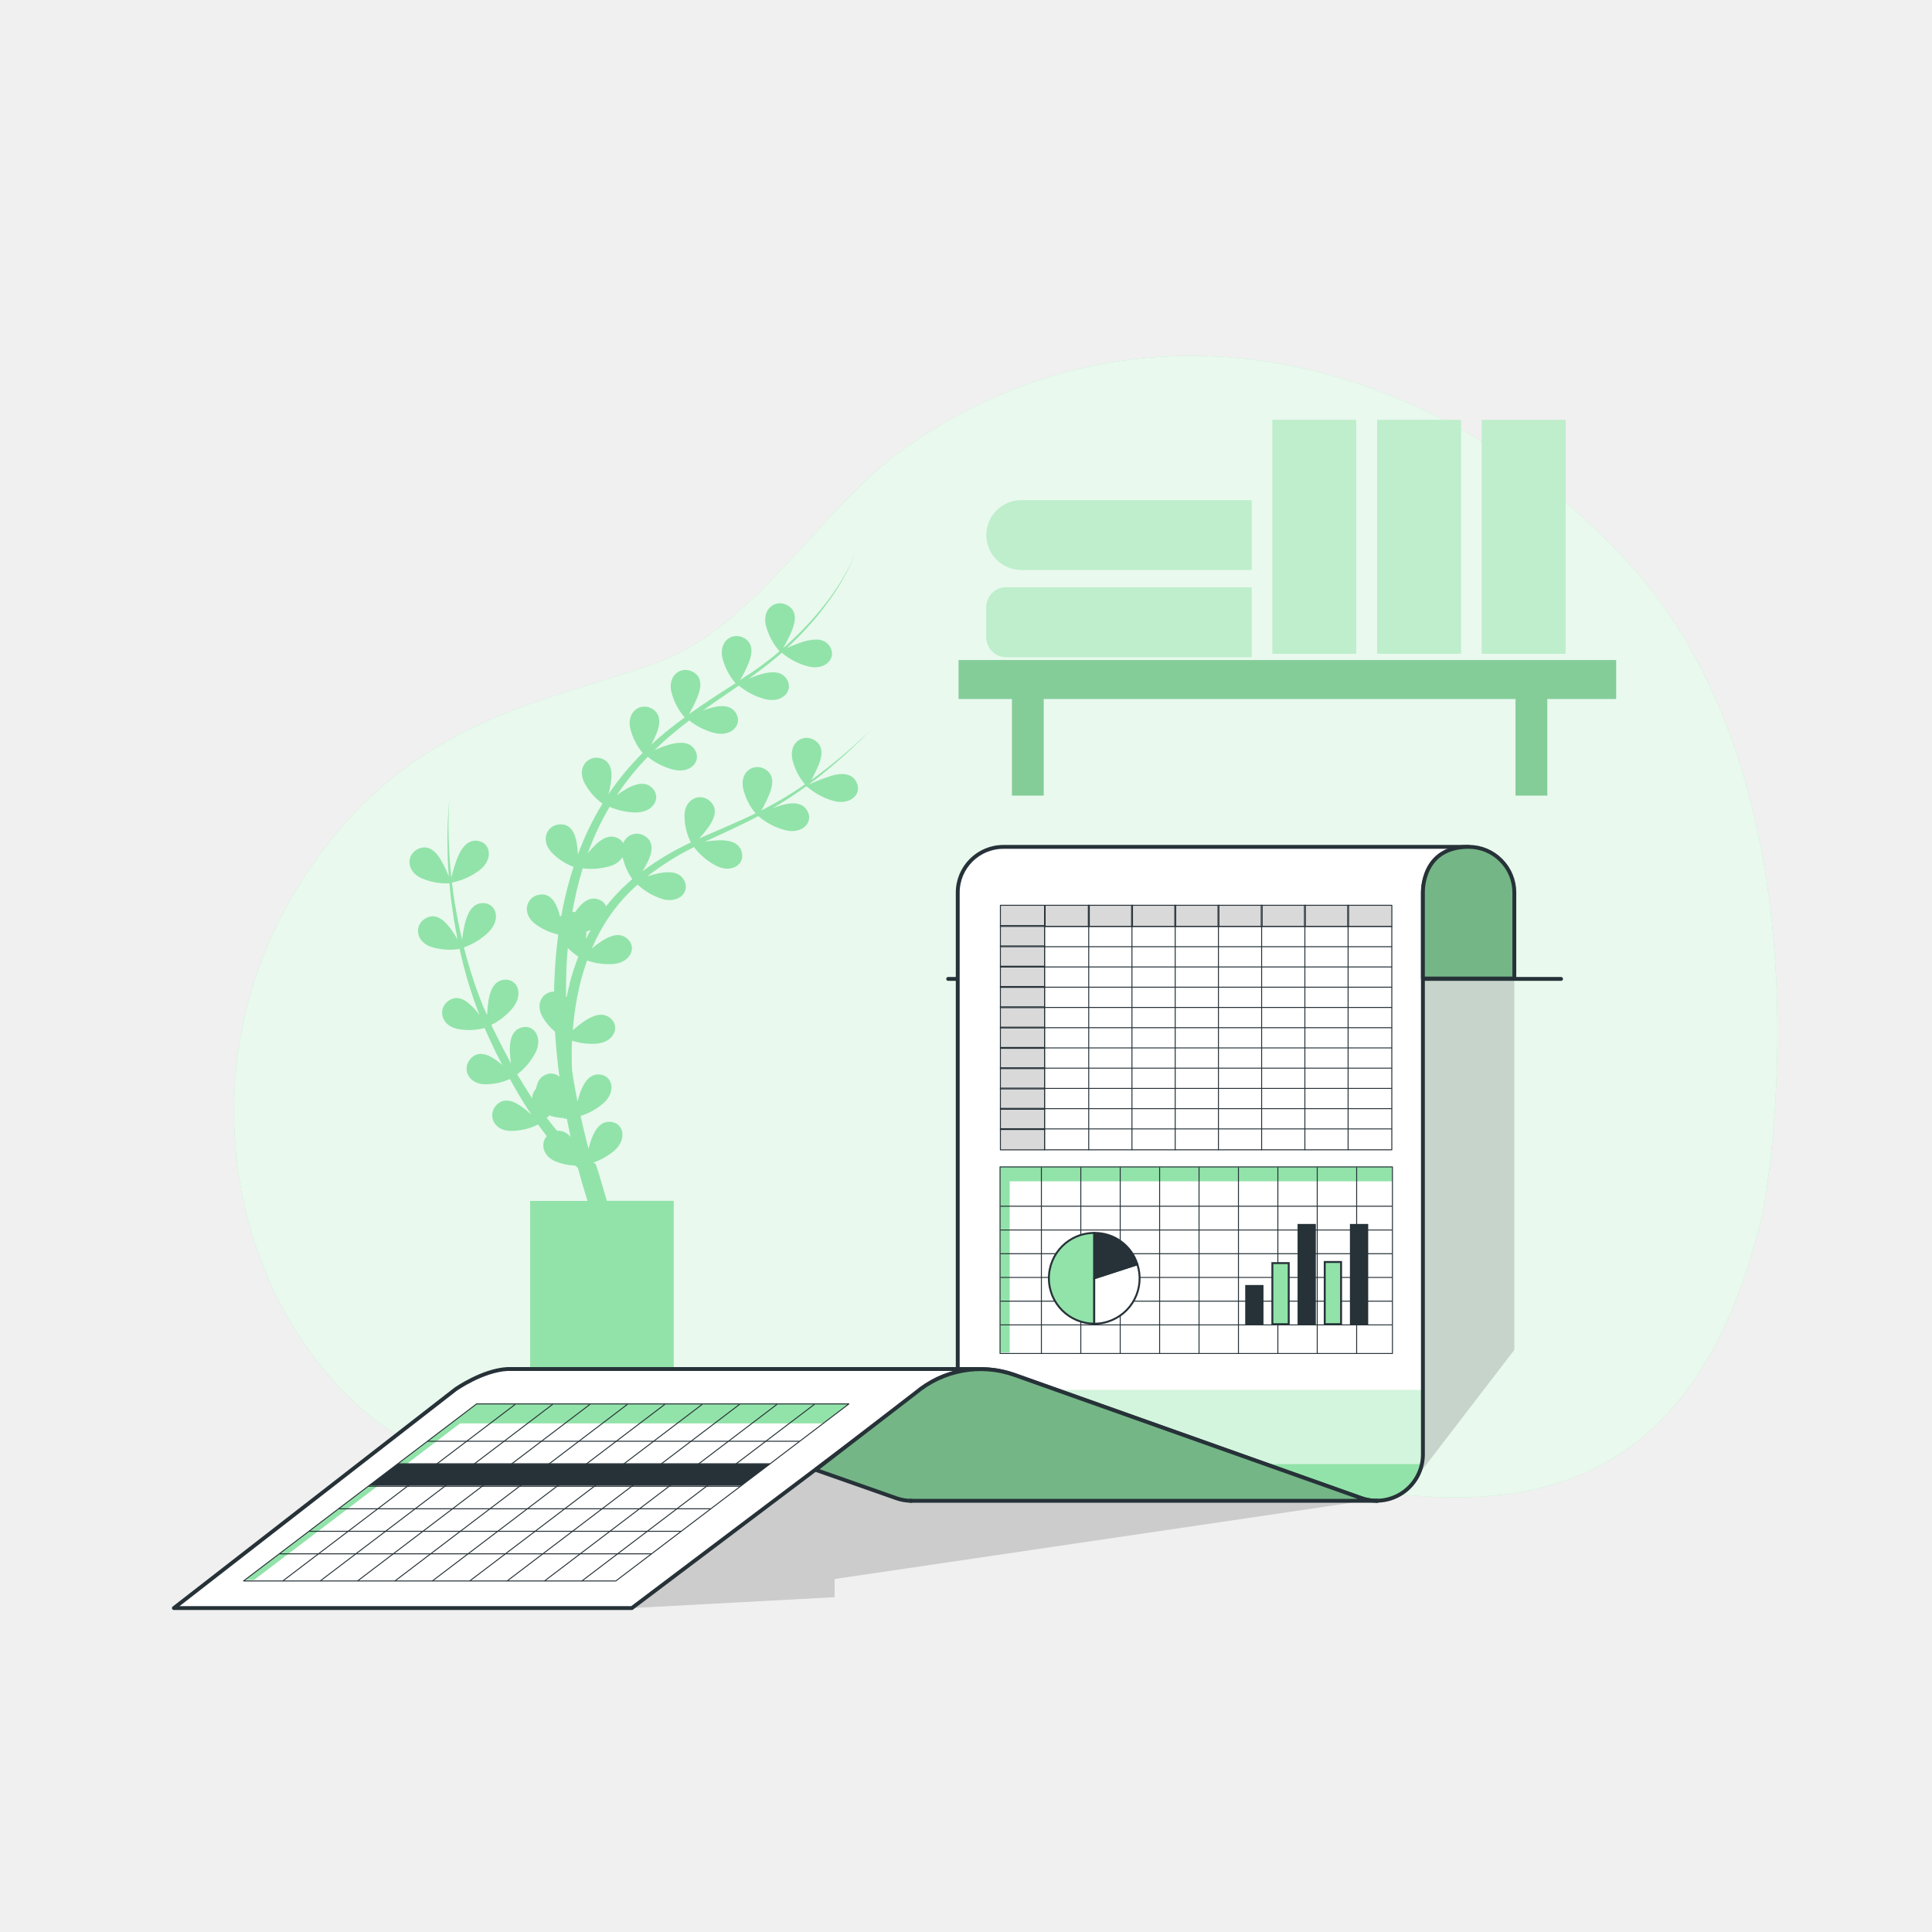
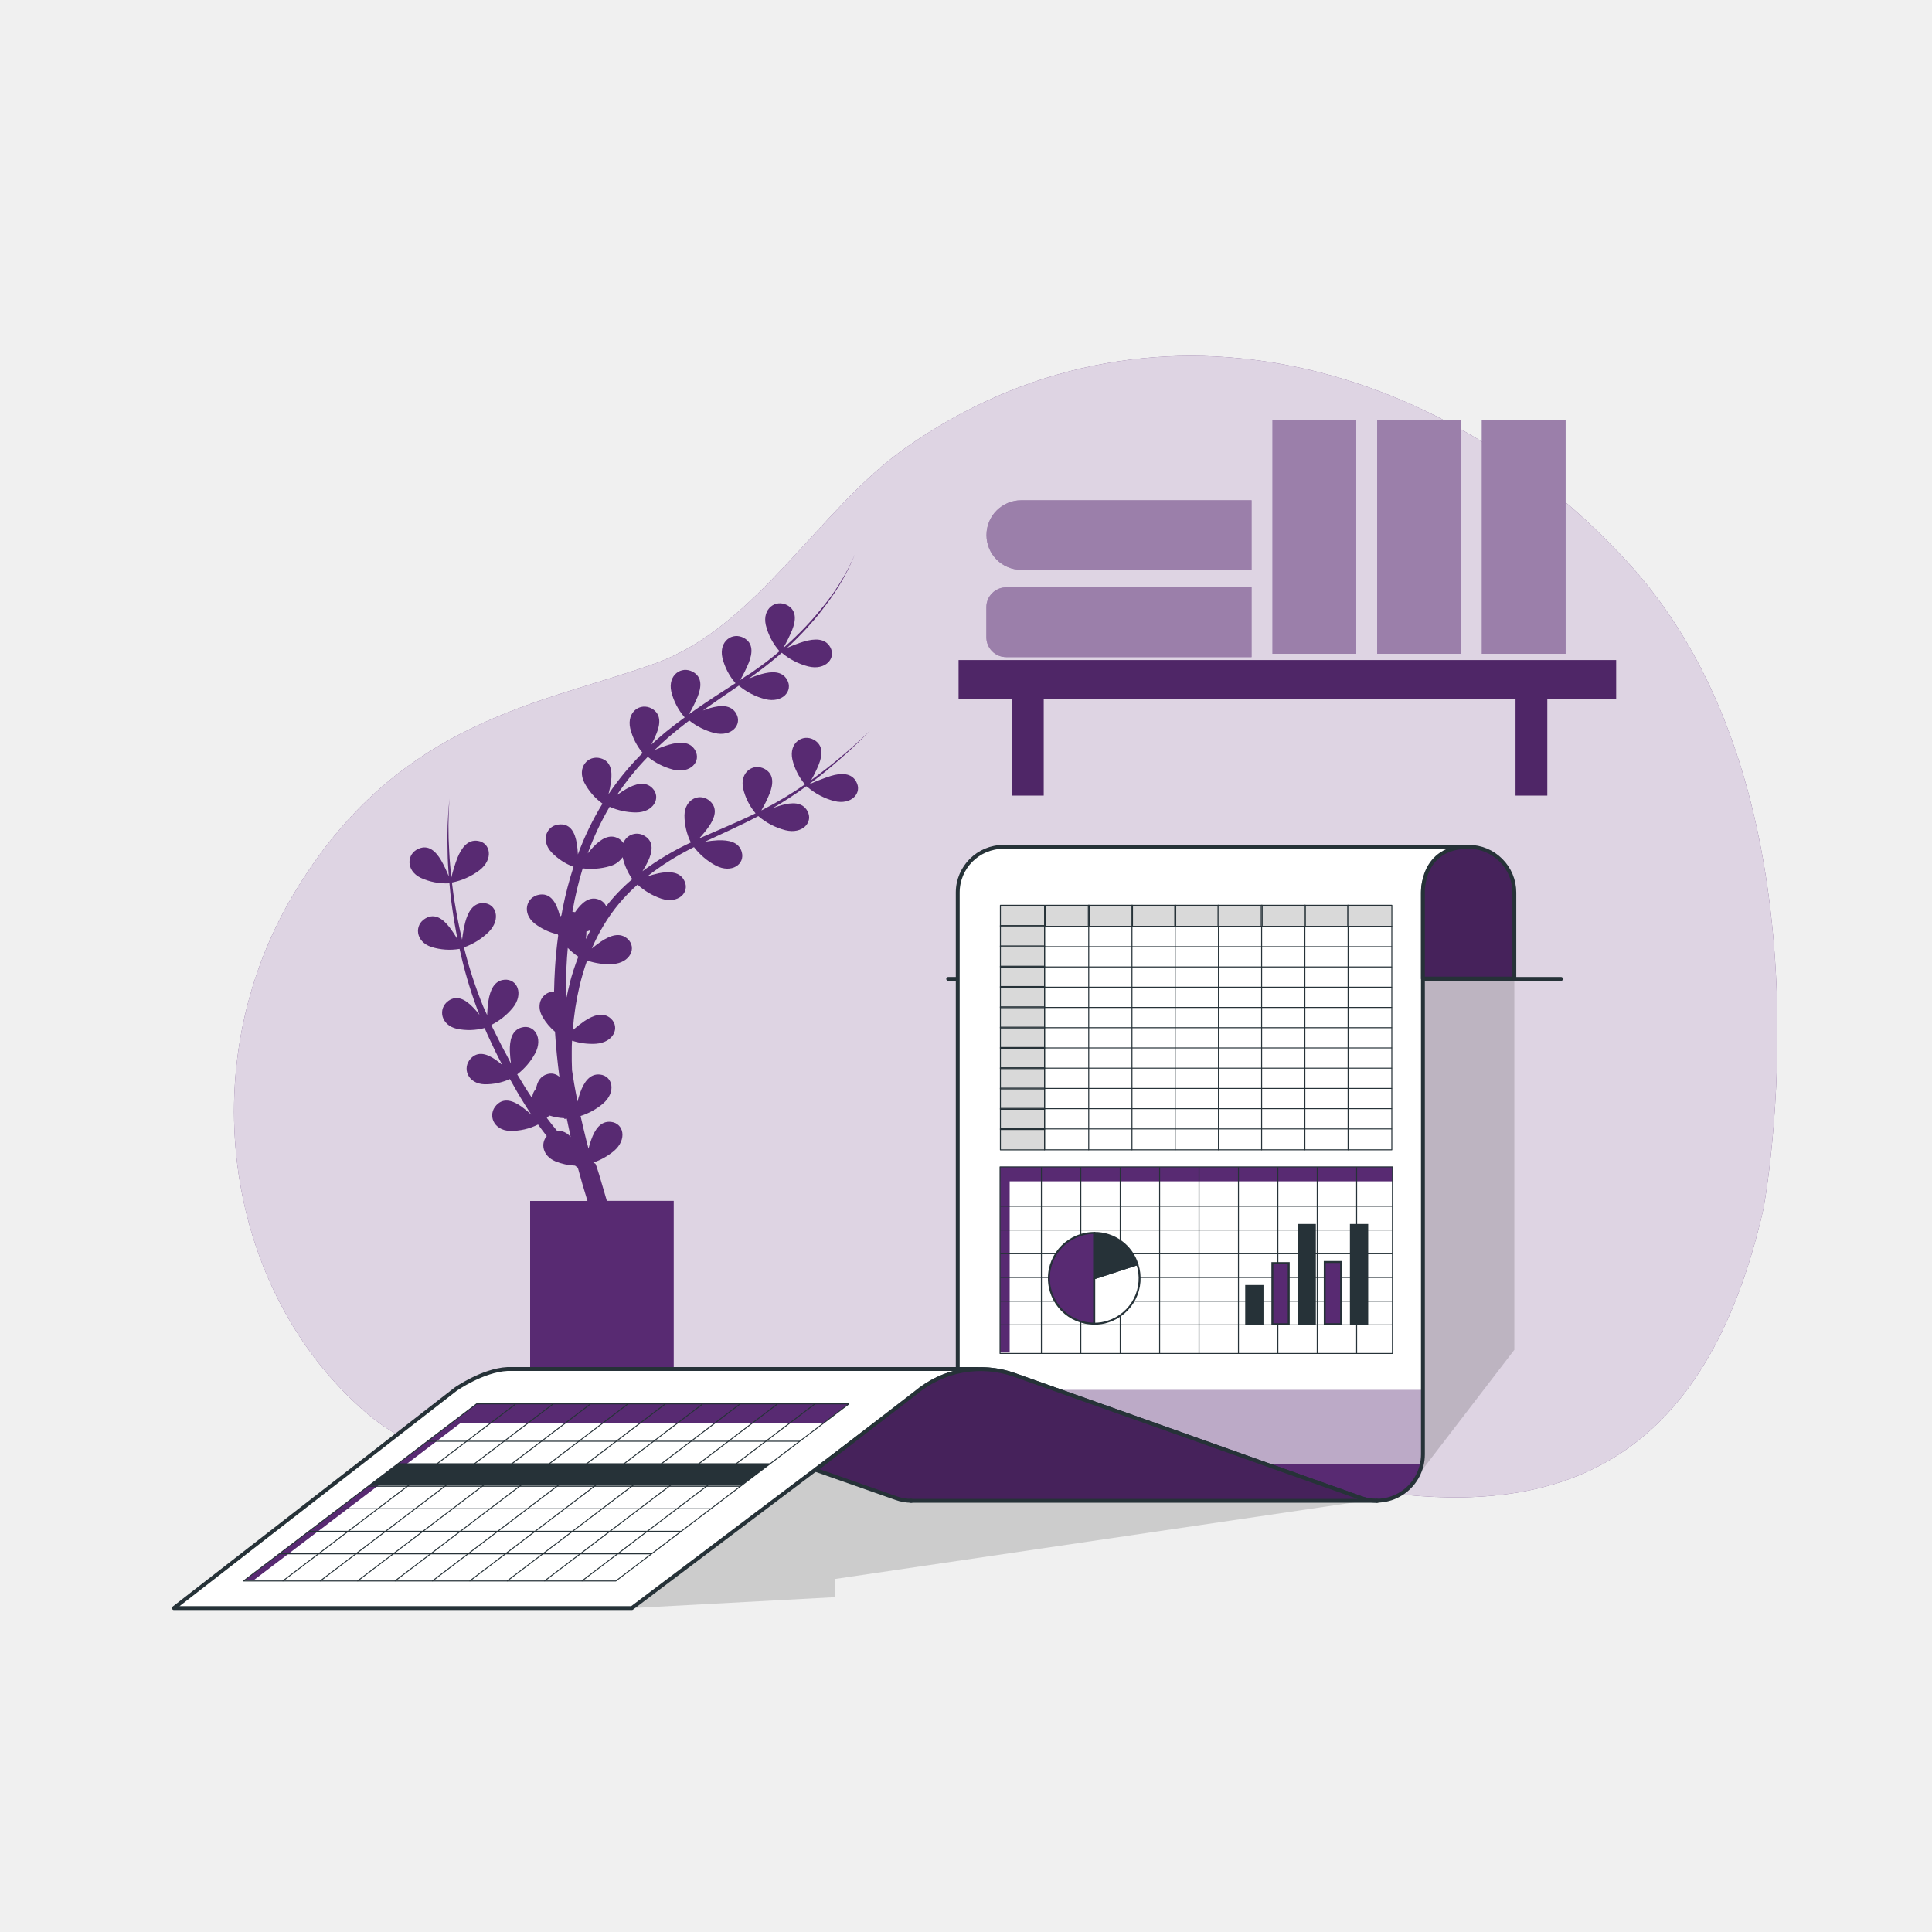
<svg xmlns="http://www.w3.org/2000/svg" viewBox="0 0 500 500">
  <defs>
    <clipPath id="freepik--clip-path--inject-4">
      <path d="M380.08,219.16A11.82,11.82,0,0,0,368.25,231V376.41a12,12,0,0,1-16,11.29l-89.73-31.87a26,26,0,0,0-14.66-.82V231a11.83,11.83,0,0,1,11.83-11.83Z" style="fill:#fff;stroke:#263238;stroke-linecap:round;stroke-linejoin:round" />
    </clipPath>
    <clipPath id="freepik--clip-path-2--inject-4">
      <path d="M356.27,388.41H235.87a11.92,11.92,0,0,1-4-.71l-20.79-7.31,25.85-19.9a26.17,26.17,0,0,1,25.6-4.66l89.73,31.87A11.94,11.94,0,0,0,356.27,388.41Z" style="fill:#fff;stroke:#263238;stroke-linecap:round;stroke-linejoin:round" />
    </clipPath>
    <clipPath id="freepik--clip-path-3--inject-4">
      <path d="M388.44,222.63a11.74,11.74,0,0,0-8.36-3.47c-12.32,0-11.83,11.83-11.83,11.83v22.26h23.66V231A11.76,11.76,0,0,0,388.44,222.63Z" style="fill:#fff;stroke:#263238;stroke-linecap:round;stroke-linejoin:round" />
    </clipPath>
  </defs>
  <g id="freepik--background-simple--inject-4">
-     <path d="M456.39,312.8S476.52,206.35,421.69,146c-48.4-53.31-125-74-187.48-30C212,131.7,195.75,162.2,169.75,171.62,140.6,182.19,103.13,186,76.06,231.26S58.71,334.69,94.8,365.65s99.25.75,156.16-1.51S426.55,444.16,456.39,312.8Z" style="fill:#92E3A9" />
+     <path d="M456.39,312.8S476.52,206.35,421.69,146c-48.4-53.31-125-74-187.48-30C212,131.7,195.75,162.2,169.75,171.62,140.6,182.19,103.13,186,76.06,231.26S58.71,334.69,94.8,365.65s99.25.75,156.16-1.51S426.55,444.16,456.39,312.8Z" style="fill:#582A72" />
    <path d="M456.39,312.8S476.52,206.35,421.69,146c-48.4-53.31-125-74-187.48-30C212,131.7,195.75,162.2,169.75,171.62,140.6,182.19,103.13,186,76.06,231.26S58.71,334.69,94.8,365.65s99.25.75,156.16-1.51S426.55,444.16,456.39,312.8Z" style="fill:#fff;opacity:0.8" />
  </g>
  <g id="freepik--Shelving--inject-4">
-     <path d="M260.4,152h63.5a0,0,0,0,1,0,0v18.06a0,0,0,0,1,0,0H260.4a5.13,5.13,0,0,1-5.13-5.13v-7.81A5.13,5.13,0,0,1,260.4,152Z" style="fill:#92E3A9" />
-     <path d="M323.9,129.47H264.3a9,9,0,0,0-9,9h0a9,9,0,0,0,9,9h59.6Z" style="fill:#92E3A9" />
-     <rect x="329.32" y="108.7" width="21.67" height="60.5" style="fill:#92E3A9" />
-     <rect x="356.41" y="108.7" width="21.67" height="60.5" style="fill:#92E3A9" />
-     <rect x="383.5" y="108.7" width="21.67" height="60.5" style="fill:#92E3A9" />
+     <path d="M260.4,152h63.5a0,0,0,0,1,0,0v18.06a0,0,0,0,1,0,0H260.4a5.13,5.13,0,0,1-5.13-5.13v-7.81A5.13,5.13,0,0,1,260.4,152Z" style="fill:#582A72" />
+     <path d="M323.9,129.47H264.3a9,9,0,0,0-9,9h0a9,9,0,0,0,9,9h59.6Z" style="fill:#582A72" />
+     <rect x="329.32" y="108.7" width="21.67" height="60.5" style="fill:#582A72" />
+     <rect x="356.41" y="108.7" width="21.67" height="60.5" style="fill:#582A72" />
+     <rect x="383.5" y="108.7" width="21.67" height="60.5" style="fill:#582A72" />
    <path d="M260.4,152h63.5a0,0,0,0,1,0,0v18.06a0,0,0,0,1,0,0H260.4a5.13,5.13,0,0,1-5.13-5.13v-7.81A5.13,5.13,0,0,1,260.4,152Z" style="fill:#fff;opacity:0.4" />
    <path d="M323.9,129.47H264.3a9,9,0,0,0-9,9h0a9,9,0,0,0,9,9h59.6Z" style="fill:#fff;opacity:0.4" />
    <rect x="329.32" y="108.7" width="21.67" height="60.5" style="fill:#fff;opacity:0.4" />
    <rect x="356.41" y="108.7" width="21.67" height="60.5" style="fill:#fff;opacity:0.4" />
    <rect x="383.5" y="108.7" width="21.67" height="60.5" style="fill:#fff;opacity:0.4" />
-     <polygon points="418.26 170.82 248.08 170.82 248.08 180.9 261.89 180.9 261.89 205.9 270.11 205.9 270.11 180.9 392.22 180.9 392.22 205.9 400.44 205.9 400.44 180.9 418.26 180.9 418.26 170.82" style="fill:#92E3A9" />
+     <polygon points="418.26 170.82 248.08 170.82 248.08 180.9 261.89 180.9 261.89 205.9 270.11 205.9 270.11 180.9 392.22 180.9 392.22 205.9 400.44 205.9 400.44 180.9 418.26 180.9 418.26 170.82" style="fill:#582A72" />
    <polygon points="418.26 170.82 248.08 170.82 248.08 180.9 261.89 180.9 261.89 205.9 270.11 205.9 270.11 180.9 392.22 180.9 392.22 205.9 400.44 205.9 400.44 180.9 418.26 180.9 418.26 170.82" style="opacity:0.1" />
  </g>
  <g id="freepik--Plant--inject-4">
-     <path d="M215,200.82a54.13,54.13,0,0,0-5.69,2.21c1-.75,2-1.51,3-2.3a143.59,143.59,0,0,0,12.87-11.65,138.79,138.79,0,0,1-15.24,12.8,33.82,33.82,0,0,0,1.95-4c1-2.52,1.19-5-1.22-6.41-3-1.66-6.55.83-5.6,5.1a15.52,15.52,0,0,0,3.26,6.43,96.69,96.69,0,0,1-10.93,6.56l-.36.18a35.14,35.14,0,0,0,2.11-4.3c1-2.52,1.2-5.05-1.21-6.41-3-1.67-6.56.82-5.6,5.1a15.5,15.5,0,0,0,3.2,6.36c-4.55,2.24-9.25,4.14-13.93,6.21l-.68.31a30.74,30.74,0,0,0,2.54-3.12c1.52-2.23,2.34-4.64.31-6.52-2.49-2.31-6.57-.72-6.64,3.66a15.8,15.8,0,0,0,1.65,7,71,71,0,0,0-12.4,7.36l-.12.09a23.77,23.77,0,0,0,1.43-2.57c1.15-2.44,1.57-5-.73-6.48a3.76,3.76,0,0,0-5.66,1.75,3.35,3.35,0,0,0-1.21-1.15c-2.32-1.34-4.6.11-6.55,2.16-.51.53-1,1.1-1.45,1.68a71.78,71.78,0,0,1,5.67-12.07,17.11,17.11,0,0,0,6.81,1.46c4.62,0,6.57-3.85,4.3-6.24-1.84-1.94-4.44-1.2-6.89.21-.81.47-1.6,1-2.34,1.54a69.38,69.38,0,0,1,8-9.9,17.37,17.37,0,0,0,6.58,3.31c4.49,1.11,7.31-2.15,5.68-5-1.32-2.33-4-2.24-6.74-1.46a33.27,33.27,0,0,0-3.76,1.39c1.22-1.19,2.49-2.34,3.77-3.47,1.69-1.44,3.43-2.83,5.2-4.18a17.38,17.38,0,0,0,6.48,3.23c4.48,1.11,7.3-2.15,5.68-5-1.32-2.33-4-2.23-6.74-1.45-.63.18-1.27.4-1.89.63,2.34-1.67,4.72-3.3,7.1-4.93l2.2-1.5a17.51,17.51,0,0,0,6.82,3.5c4.49,1.11,7.3-2.15,5.68-5-1.32-2.34-4-2.24-6.74-1.46a29,29,0,0,0-3.13,1.12h0c.46-.32.91-.65,1.36-1,.84-.6,1.66-1.21,2.48-1.84,1-.76,2-1.61,3-2.41.56-.45,1.1-.93,1.64-1.42a17.1,17.1,0,0,0,6.85,3.54c4.49,1.11,7.31-2.14,5.69-5-1.32-2.33-4-2.24-6.75-1.46a37.59,37.59,0,0,0-4.41,1.67h0c1.83-1.7,3.6-3.47,5.28-5.32.12-.13.22-.26.33-.39.73-.8,1.44-1.61,2.13-2.44s1.57-2,2.33-3a57.57,57.57,0,0,0,7.53-13.17,56.57,56.57,0,0,1-7.79,13,82,82,0,0,1-10.4,11l-.41.35a38.76,38.76,0,0,0,2.3-4.65c1-2.52,1.2-5.05-1.21-6.41-3-1.66-6.56.82-5.6,5.1a15.83,15.83,0,0,0,3.55,6.78l-.89.76c-.35.29-.71.59-1.07.87-.59.48-1.19.94-1.79,1.39l-1,.74c-.86.63-1.74,1.26-2.62,1.87L193,175l-1.44,1a36.5,36.5,0,0,0,2.21-4.47c1-2.52,1.2-5.05-1.21-6.41-3-1.67-6.56.82-5.61,5.1a15.75,15.75,0,0,0,3.4,6.59l-1.07.69-4,2.58-.77.51c-.74.48-1.47,1-2.2,1.47-.32.21-.64.42-.95.64-1,.7-2.05,1.41-3.06,2.14a38.41,38.41,0,0,0,2.25-4.54c1-2.52,1.2-5.06-1.21-6.41-3-1.67-6.56.82-5.61,5.09a15.74,15.74,0,0,0,3.47,6.68c-1.72,1.26-3.42,2.56-5.08,3.91-1.2,1-2.39,2.06-3.55,3.12a27.27,27.27,0,0,0,1.35-2.89c1-2.52,1.2-5-1.21-6.41-3-1.66-6.56.82-5.61,5.1a15.74,15.74,0,0,0,3.21,6.37,71.21,71.21,0,0,0-8.83,10.67,26.28,26.28,0,0,0,.67-3.36c.33-2.68-.06-5.2-2.72-5.93-3.28-.9-6.17,2.38-4.21,6.3a15.7,15.7,0,0,0,4.7,5.44,74,74,0,0,0-6.36,13.14,25.19,25.19,0,0,0-.29-2.86c-.45-2.66-1.53-5-4.29-4.91-3.4.06-5.24,4-2.25,7.23a15.49,15.49,0,0,0,5.7,3.76,94.89,94.89,0,0,0-2.82,10.81c-.11.58-.21,1.16-.31,1.74a2.9,2.9,0,0,0-.36.34c-.12-.5-.26-1-.42-1.49-.86-2.56-2.28-4.67-5-4.19-3.35.59-4.55,4.79-1.11,7.49a15.26,15.26,0,0,0,5.93,2.77,1.78,1.78,0,0,0,.12.29c-.37,2.75-.65,5.51-.82,8.29q-.19,3.1-.25,6.23c-2.9,0-5,3.17-2.94,6.62a14.56,14.56,0,0,0,3.18,3.77c.25,3.9.63,7.8,1.15,11.67a3.2,3.2,0,0,0-3.1-.71c-1.83.49-2.65,2-2.94,3.77a3.65,3.65,0,0,0-1,2.49c-1.36-2-2.64-4.09-3.88-6.19a17.21,17.21,0,0,0,4.62-5.4c2.18-4.07-.27-7.61-3.45-6.74-2.59.7-3.16,3.34-3.08,6.17a30.42,30.42,0,0,0,.3,3.2L131,272.84c-1.12-2-2.07-4-3.12-6.08-.27-.49-.5-1-.72-1.51a17.24,17.24,0,0,0,5.55-4.43c2.9-3.59,1.15-7.53-2.13-7.27-2.68.2-3.73,2.69-4.18,5.48a31.61,31.61,0,0,0-.33,3.68l-1-2.2a112.44,112.44,0,0,1-5-15.33,17.43,17.43,0,0,0,6.42-4c3.25-3.29,1.91-7.38-1.39-7.46-2.68-.06-4,2.31-4.71,5a36.9,36.9,0,0,0-.8,4.46c-.71-3-1.32-6-1.82-9.07-.35-1.89-.57-3.8-.81-5.71a17.21,17.21,0,0,0,7.16-3.21c3.65-2.83,2.84-7.06-.42-7.57-2.64-.41-4.24,1.77-5.32,4.39a42.75,42.75,0,0,0-1.58,5.09c-.21-2.22-.44-4.43-.54-6.65a101.91,101.91,0,0,1,.06-13.76,102.22,102.22,0,0,0-.48,13.78c0,2.12.18,4.23.31,6.35a33,33,0,0,0-2-4.19c-1.38-2.32-3.23-4.07-5.78-3-3.15,1.29-3.42,5.66.52,7.56a15.78,15.78,0,0,0,7.42,1.41c.18,1.89.34,3.78.62,5.65.4,3,.91,6,1.5,8.91a29.42,29.42,0,0,0-2.15-3.25c-1.68-2.12-3.73-3.62-6.13-2.25-3,1.69-2.66,6.05,1.5,7.42a15.65,15.65,0,0,0,7.29.49,114.32,114.32,0,0,0,4.55,15.55l.6,1.52c-.54-.69-1.12-1.4-1.73-2-1.88-1.94-4.07-3.22-6.32-1.62-2.77,2-2,6.29,2.23,7.24a15.66,15.66,0,0,0,7.15-.21c.21.52.42,1,.67,1.55,1,2.08,1.92,4.22,3,6.27.3.59.61,1.17.92,1.75-.53-.45-1.08-.89-1.65-1.29-2.2-1.56-4.6-2.41-6.51-.41-2.34,2.46-.82,6.56,3.56,6.69a15.55,15.55,0,0,0,6.55-1.35c1.25,2.27,2.55,4.51,3.94,6.71.52.84,1.06,1.67,1.6,2.5a26.54,26.54,0,0,0-2.51-2.07c-2.21-1.56-4.61-2.41-6.51-.41-2.35,2.46-.83,6.56,3.55,6.69a15.73,15.73,0,0,0,7.22-1.66c.72,1,1.47,2,2.25,3-1.63,1.89-1.1,5.1,2.21,6.52a14.89,14.89,0,0,0,5.11,1.12c.2.17.41.33.62.48l.11.08c.77,2.88,1.61,5.74,2.49,8.58H137.2v47.11h37.16V310.77H157.05c-1.49-5.09-2.74-9.52-3-9.64l-.52-.25a17,17,0,0,0,5.35-3c3.52-3,2.52-7.19-.75-7.54-2.67-.3-4.17,1.95-5.12,4.62a23,23,0,0,0-.7,2.32c-.19-.71-.38-1.42-.56-2.13-.54-2.1-1-4.22-1.5-6.33a17.18,17.18,0,0,0,5.79-3.19c3.52-3,2.52-7.18-.75-7.54-2.67-.29-4.16,2-5.12,4.62a24.59,24.59,0,0,0-.71,2.36c-.31-1.54-.6-3.08-.87-4.63-.2-1.16-.38-2.31-.55-3.46-.07-1.64-.09-3.29-.07-4.93,0-.91,0-1.81.08-2.72a16.85,16.85,0,0,0,6.15.79c4.62-.3,6.32-4.25,3.91-6.5-2-1.82-4.51-.92-6.87.64a33.07,33.07,0,0,0-3,2.34A73.62,73.62,0,0,1,150,255.12a62.09,62.09,0,0,1,1.94-6.54,17.24,17.24,0,0,0,6.6.92c4.61-.29,6.32-4.25,3.91-6.49-2-1.83-4.51-.92-6.87.64a29.5,29.5,0,0,0-2.42,1.83,48.16,48.16,0,0,1,3.1-6.07A44.33,44.33,0,0,1,165,228.94a17.33,17.33,0,0,0,6.13,3.63c4.4,1.44,7.45-1.6,6-4.58-1.14-2.42-3.84-2.53-6.62-2a31.65,31.65,0,0,0-3.11.86l.07,0a69.71,69.71,0,0,1,12.13-7.62,17.37,17.37,0,0,0,5.66,4.79c4.11,2.12,7.61-.38,6.7-3.55-.74-2.58-3.39-3.11-6.22-3a29.91,29.91,0,0,0-3.31.37c4.57-2.16,9.23-4.2,13.73-6.58h0l.1-.05a17.39,17.39,0,0,0,7,3.65c4.49,1.11,7.31-2.15,5.68-5-1.31-2.34-4-2.24-6.74-1.46-.76.21-1.51.49-2.25.77a102.68,102.68,0,0,0,8.72-5.69l.24.25a.37.37,0,0,1,0-.11,17.49,17.49,0,0,0,7,3.7c4.49,1.1,7.31-2.15,5.69-5C220.38,200,217.68,200,215,200.82Zm-70.85,91.81c-.91-1.07-1.79-2.19-2.64-3.32.21-.19.43-.4.65-.62a15.65,15.65,0,0,0,3.9.7l0,.21.62-.12c.32,1.59.66,3.19,1,4.78A4.19,4.19,0,0,0,144.11,292.63Zm3.31-38.14c-.31,1.19-.58,2.39-.83,3.59l-.15-.21q0-3.7.11-7.39c.07-1.73.2-3.45.35-5.16a16.51,16.51,0,0,0,2.73,2.27A66.71,66.71,0,0,0,147.42,254.49Zm4.16-11.35c0-.45.1-.91.13-1.35,0-.23,0-.46,0-.68.36-.11.73-.24,1.1-.39C152.39,241.52,152,242.32,151.58,243.14Zm5.27-8.57a3.25,3.25,0,0,0-1.85-1.74c-2.5-1-4.53.82-6.14,3.14l-.08.12-.16-.05-.52-.07c0-.14.05-.28.07-.42a91.53,91.53,0,0,1,2.59-10.82,17.37,17.37,0,0,0,6.94-.54,5.93,5.93,0,0,0,3.4-2.35,15.94,15.94,0,0,0,2.5,5.68A47.91,47.91,0,0,0,156.85,234.57Z" style="fill:#92E3A9" />
+     <path d="M215,200.82a54.13,54.13,0,0,0-5.69,2.21c1-.75,2-1.51,3-2.3a143.59,143.59,0,0,0,12.87-11.65,138.79,138.79,0,0,1-15.24,12.8,33.82,33.82,0,0,0,1.95-4c1-2.52,1.19-5-1.22-6.41-3-1.66-6.55.83-5.6,5.1a15.52,15.52,0,0,0,3.26,6.43,96.69,96.69,0,0,1-10.93,6.56l-.36.18a35.14,35.14,0,0,0,2.11-4.3c1-2.52,1.2-5.05-1.21-6.41-3-1.67-6.56.82-5.6,5.1a15.5,15.5,0,0,0,3.2,6.36c-4.55,2.24-9.25,4.14-13.93,6.21l-.68.31a30.74,30.74,0,0,0,2.54-3.12c1.52-2.23,2.34-4.64.31-6.52-2.49-2.31-6.57-.72-6.64,3.66a15.8,15.8,0,0,0,1.65,7,71,71,0,0,0-12.4,7.36l-.12.09a23.77,23.77,0,0,0,1.43-2.57c1.15-2.44,1.57-5-.73-6.48a3.76,3.76,0,0,0-5.66,1.75,3.35,3.35,0,0,0-1.21-1.15c-2.32-1.34-4.6.11-6.55,2.16-.51.53-1,1.1-1.45,1.68a71.78,71.78,0,0,1,5.67-12.07,17.11,17.11,0,0,0,6.81,1.46c4.62,0,6.57-3.85,4.3-6.24-1.84-1.94-4.44-1.2-6.89.21-.81.47-1.6,1-2.34,1.54a69.38,69.38,0,0,1,8-9.9,17.37,17.37,0,0,0,6.58,3.31c4.49,1.11,7.31-2.15,5.68-5-1.32-2.33-4-2.24-6.74-1.46a33.27,33.27,0,0,0-3.76,1.39c1.22-1.19,2.49-2.34,3.77-3.47,1.69-1.44,3.43-2.83,5.2-4.18a17.38,17.38,0,0,0,6.48,3.23c4.48,1.11,7.3-2.15,5.68-5-1.32-2.33-4-2.23-6.74-1.45-.63.18-1.27.4-1.89.63,2.34-1.67,4.72-3.3,7.1-4.93l2.2-1.5a17.51,17.51,0,0,0,6.82,3.5c4.49,1.11,7.3-2.15,5.68-5-1.32-2.34-4-2.24-6.74-1.46a29,29,0,0,0-3.13,1.12h0c.46-.32.91-.65,1.36-1,.84-.6,1.66-1.21,2.48-1.84,1-.76,2-1.61,3-2.41.56-.45,1.1-.93,1.64-1.42a17.1,17.1,0,0,0,6.85,3.54c4.49,1.11,7.31-2.14,5.69-5-1.32-2.33-4-2.24-6.75-1.46a37.59,37.59,0,0,0-4.41,1.67h0c1.83-1.7,3.6-3.47,5.28-5.32.12-.13.22-.26.33-.39.73-.8,1.44-1.61,2.13-2.44s1.57-2,2.33-3a57.57,57.57,0,0,0,7.53-13.17,56.57,56.57,0,0,1-7.79,13,82,82,0,0,1-10.4,11l-.41.35a38.76,38.76,0,0,0,2.3-4.65c1-2.52,1.2-5.05-1.21-6.41-3-1.66-6.56.82-5.6,5.1a15.83,15.83,0,0,0,3.55,6.78l-.89.76c-.35.29-.71.59-1.07.87-.59.48-1.19.94-1.79,1.39l-1,.74c-.86.63-1.74,1.26-2.62,1.87L193,175l-1.44,1a36.5,36.5,0,0,0,2.21-4.47c1-2.52,1.2-5.05-1.21-6.41-3-1.67-6.56.82-5.61,5.1a15.75,15.75,0,0,0,3.4,6.59l-1.07.69-4,2.58-.77.51c-.74.48-1.47,1-2.2,1.47-.32.21-.64.42-.95.64-1,.7-2.05,1.41-3.06,2.14a38.41,38.41,0,0,0,2.25-4.54c1-2.52,1.2-5.06-1.21-6.41-3-1.67-6.56.82-5.61,5.09a15.74,15.74,0,0,0,3.47,6.68c-1.72,1.26-3.42,2.56-5.08,3.91-1.2,1-2.39,2.06-3.55,3.12a27.27,27.27,0,0,0,1.35-2.89c1-2.52,1.2-5-1.21-6.41-3-1.66-6.56.82-5.61,5.1a15.74,15.74,0,0,0,3.21,6.37,71.21,71.21,0,0,0-8.83,10.67,26.28,26.28,0,0,0,.67-3.36c.33-2.68-.06-5.2-2.72-5.93-3.28-.9-6.17,2.38-4.21,6.3a15.7,15.7,0,0,0,4.7,5.44,74,74,0,0,0-6.36,13.14,25.19,25.19,0,0,0-.29-2.86c-.45-2.66-1.53-5-4.29-4.91-3.4.06-5.24,4-2.25,7.23a15.49,15.49,0,0,0,5.7,3.76,94.89,94.89,0,0,0-2.82,10.81c-.11.58-.21,1.16-.31,1.74a2.9,2.9,0,0,0-.36.34c-.12-.5-.26-1-.42-1.49-.86-2.56-2.28-4.67-5-4.19-3.35.59-4.55,4.79-1.11,7.49a15.26,15.26,0,0,0,5.93,2.77,1.78,1.78,0,0,0,.12.29c-.37,2.75-.65,5.51-.82,8.29q-.19,3.1-.25,6.23c-2.9,0-5,3.17-2.94,6.62a14.56,14.56,0,0,0,3.18,3.77c.25,3.9.63,7.8,1.15,11.67a3.2,3.2,0,0,0-3.1-.71c-1.83.49-2.65,2-2.94,3.77a3.65,3.65,0,0,0-1,2.49c-1.36-2-2.64-4.09-3.88-6.19a17.21,17.21,0,0,0,4.62-5.4c2.18-4.07-.27-7.61-3.45-6.74-2.59.7-3.16,3.34-3.08,6.17a30.42,30.42,0,0,0,.3,3.2L131,272.84c-1.12-2-2.07-4-3.12-6.08-.27-.49-.5-1-.72-1.51a17.24,17.24,0,0,0,5.55-4.43c2.9-3.59,1.15-7.53-2.13-7.27-2.68.2-3.73,2.69-4.18,5.48a31.61,31.61,0,0,0-.33,3.68l-1-2.2a112.44,112.44,0,0,1-5-15.33,17.43,17.43,0,0,0,6.42-4c3.25-3.29,1.91-7.38-1.39-7.46-2.68-.06-4,2.31-4.71,5a36.9,36.9,0,0,0-.8,4.46c-.71-3-1.32-6-1.82-9.07-.35-1.89-.57-3.8-.81-5.71a17.21,17.21,0,0,0,7.16-3.21c3.65-2.83,2.84-7.06-.42-7.57-2.64-.41-4.24,1.77-5.32,4.39a42.75,42.75,0,0,0-1.58,5.09c-.21-2.22-.44-4.43-.54-6.65a101.91,101.91,0,0,1,.06-13.76,102.22,102.22,0,0,0-.48,13.78c0,2.12.18,4.23.31,6.35a33,33,0,0,0-2-4.19c-1.38-2.32-3.23-4.07-5.78-3-3.15,1.29-3.42,5.66.52,7.56a15.78,15.78,0,0,0,7.42,1.41c.18,1.89.34,3.78.62,5.65.4,3,.91,6,1.5,8.91a29.42,29.42,0,0,0-2.15-3.25c-1.68-2.12-3.73-3.62-6.13-2.25-3,1.69-2.66,6.05,1.5,7.42a15.65,15.65,0,0,0,7.29.49,114.32,114.32,0,0,0,4.55,15.55l.6,1.52c-.54-.69-1.12-1.4-1.73-2-1.88-1.94-4.07-3.22-6.32-1.62-2.77,2-2,6.29,2.23,7.24a15.66,15.66,0,0,0,7.15-.21c.21.52.42,1,.67,1.55,1,2.08,1.92,4.22,3,6.27.3.59.61,1.17.92,1.75-.53-.45-1.08-.89-1.65-1.29-2.2-1.56-4.6-2.41-6.51-.41-2.34,2.46-.82,6.56,3.56,6.69a15.55,15.55,0,0,0,6.55-1.35c1.25,2.27,2.55,4.51,3.94,6.71.52.84,1.06,1.67,1.6,2.5a26.54,26.54,0,0,0-2.51-2.07c-2.21-1.56-4.61-2.41-6.51-.41-2.35,2.46-.83,6.56,3.55,6.69a15.73,15.73,0,0,0,7.22-1.66c.72,1,1.47,2,2.25,3-1.63,1.89-1.1,5.1,2.21,6.52a14.89,14.89,0,0,0,5.11,1.12c.2.17.41.33.62.48l.11.08c.77,2.88,1.61,5.74,2.49,8.58H137.2v47.11h37.16V310.77H157.05c-1.49-5.09-2.74-9.52-3-9.64l-.52-.25a17,17,0,0,0,5.35-3c3.52-3,2.52-7.19-.75-7.54-2.67-.3-4.17,1.95-5.12,4.62a23,23,0,0,0-.7,2.32c-.19-.71-.38-1.42-.56-2.13-.54-2.1-1-4.22-1.5-6.33a17.18,17.18,0,0,0,5.79-3.19c3.52-3,2.52-7.18-.75-7.54-2.67-.29-4.16,2-5.12,4.62a24.59,24.59,0,0,0-.71,2.36c-.31-1.54-.6-3.08-.87-4.63-.2-1.16-.38-2.31-.55-3.46-.07-1.64-.09-3.29-.07-4.93,0-.91,0-1.81.08-2.72a16.85,16.85,0,0,0,6.15.79c4.62-.3,6.32-4.25,3.91-6.5-2-1.82-4.51-.92-6.87.64a33.07,33.07,0,0,0-3,2.34A73.62,73.62,0,0,1,150,255.12a62.09,62.09,0,0,1,1.94-6.54,17.24,17.24,0,0,0,6.6.92c4.61-.29,6.32-4.25,3.91-6.49-2-1.83-4.51-.92-6.87.64a29.5,29.5,0,0,0-2.42,1.83,48.16,48.16,0,0,1,3.1-6.07A44.33,44.33,0,0,1,165,228.94a17.33,17.33,0,0,0,6.13,3.63c4.4,1.44,7.45-1.6,6-4.58-1.14-2.42-3.84-2.53-6.62-2a31.65,31.65,0,0,0-3.11.86l.07,0a69.71,69.71,0,0,1,12.13-7.62,17.37,17.37,0,0,0,5.66,4.79c4.11,2.12,7.61-.38,6.7-3.55-.74-2.58-3.39-3.11-6.22-3a29.91,29.91,0,0,0-3.31.37c4.57-2.16,9.23-4.2,13.73-6.58h0l.1-.05a17.39,17.39,0,0,0,7,3.65c4.49,1.11,7.31-2.15,5.68-5-1.31-2.34-4-2.24-6.74-1.46-.76.21-1.51.49-2.25.77a102.68,102.68,0,0,0,8.72-5.69l.24.25a.37.37,0,0,1,0-.11,17.49,17.49,0,0,0,7,3.7c4.49,1.1,7.31-2.15,5.69-5C220.38,200,217.68,200,215,200.82Zm-70.85,91.81c-.91-1.07-1.79-2.19-2.64-3.32.21-.19.43-.4.65-.62a15.65,15.65,0,0,0,3.9.7l0,.21.62-.12c.32,1.59.66,3.19,1,4.78A4.19,4.19,0,0,0,144.11,292.63Zm3.31-38.14c-.31,1.19-.58,2.39-.83,3.59l-.15-.21q0-3.7.11-7.39c.07-1.73.2-3.45.35-5.16a16.51,16.51,0,0,0,2.73,2.27A66.71,66.71,0,0,0,147.42,254.49Zm4.16-11.35c0-.45.1-.91.13-1.35,0-.23,0-.46,0-.68.36-.11.73-.24,1.1-.39C152.39,241.52,152,242.32,151.58,243.14Zm5.27-8.57a3.25,3.25,0,0,0-1.85-1.74c-2.5-1-4.53.82-6.14,3.14l-.08.12-.16-.05-.52-.07c0-.14.05-.28.07-.42a91.53,91.53,0,0,1,2.59-10.82,17.37,17.37,0,0,0,6.94-.54,5.93,5.93,0,0,0,3.4-2.35,15.94,15.94,0,0,0,2.5,5.68A47.91,47.91,0,0,0,156.85,234.57Z" style="fill:#582A72" />
  </g>
  <g id="freepik--Document--inject-4">
    <polygon points="391.91 253.25 391.91 349.34 363.98 385.75 359.28 387.51 216 408.65 216 413.35 163.52 416.17 163.52 364.61 253 364.61 253 252.79 391.91 253.25" style="opacity:0.15" />
    <path d="M131.34,354.3c-6.45.32-13.44,5.24-13.44,5.24L45,416.17H163.52s74.83-56.47,77.07-58.09c3.55-2.56,10.59-3.86,10.59-3.86l-3.33.08Z" style="fill:#fff;stroke:#263238;stroke-linecap:round;stroke-linejoin:round" />
    <line x1="404" y1="253.34" x2="245.39" y2="253.34" style="fill:none;stroke:#263238;stroke-linecap:round;stroke-linejoin:round" />
    <path d="M380.08,219.16A11.82,11.82,0,0,0,368.25,231V376.41a12,12,0,0,1-16,11.29l-89.73-31.87a26,26,0,0,0-14.66-.82V231a11.83,11.83,0,0,1,11.83-11.83Z" style="fill:#fff" />
    <g style="clip-path:url(#freepik--clip-path--inject-4)">
-       <path d="M273.54,359.75l78.7,27.95a12,12,0,0,0,16-11.29V359.75Z" style="fill:#92E3A9" />
+       <path d="M273.54,359.75l78.7,27.95a12,12,0,0,0,16-11.29V359.75Z" style="fill:#582A72" />
      <path d="M273.54,359.75l78.7,27.95a12,12,0,0,0,16-11.29V359.75Z" style="fill:#fff;opacity:0.6" />
-       <path d="M273.54,378.9l78.7,28a12,12,0,0,0,16-11.3V378.9Z" style="fill:#92E3A9" />
+       <path d="M273.54,378.9l78.7,28a12,12,0,0,0,16-11.3V378.9Z" style="fill:#582A72" />
    </g>
    <path d="M380.08,219.16A11.82,11.82,0,0,0,368.25,231V376.41a12,12,0,0,1-16,11.29l-89.73-31.87a26,26,0,0,0-14.66-.82V231a11.83,11.83,0,0,1,11.83-11.83Z" style="fill:none;stroke:#263238;stroke-linecap:round;stroke-linejoin:round" />
    <line x1="252.95" y1="354.3" x2="247.85" y2="354.3" style="fill:#fff;stroke:#263238;stroke-linecap:round;stroke-linejoin:round" />
    <path d="M356.27,388.41H235.87a11.92,11.92,0,0,1-4-.71l-20.79-7.31,25.85-19.9a26.17,26.17,0,0,1,25.6-4.66l89.73,31.87A11.94,11.94,0,0,0,356.27,388.41Z" style="fill:#fff" />
    <g style="clip-path:url(#freepik--clip-path-2--inject-4)">
-       <path d="M356.27,388.41H235.87a11.92,11.92,0,0,1-4-.71L209.79,380l27.12-19.51a26.17,26.17,0,0,1,25.6-4.66l89.73,31.87A11.94,11.94,0,0,0,356.27,388.41Z" style="fill:#92E3A9" />
+       <path d="M356.27,388.41H235.87a11.92,11.92,0,0,1-4-.71L209.79,380l27.12-19.51a26.17,26.17,0,0,1,25.6-4.66l89.73,31.87A11.94,11.94,0,0,0,356.27,388.41Z" style="fill:#582A72" />
      <path d="M356.27,388.41H235.87a11.92,11.92,0,0,1-4-.71L209.79,380l27.12-19.51a26.17,26.17,0,0,1,25.6-4.66l89.73,31.87A11.94,11.94,0,0,0,356.27,388.41Z" style="opacity:0.2" />
    </g>
    <path d="M356.27,388.41H235.87a11.92,11.92,0,0,1-4-.71l-20.79-7.31,25.85-19.9a26.17,26.17,0,0,1,25.6-4.66l89.73,31.87A11.94,11.94,0,0,0,356.27,388.41Z" style="fill:none;stroke:#263238;stroke-linecap:round;stroke-linejoin:round" />
    <line x1="235.87" y1="388.41" x2="235.61" y2="388.41" style="fill:#fff;stroke:#263238;stroke-linecap:round;stroke-linejoin:round" />
    <line x1="356.5" y1="388.41" x2="356.27" y2="388.41" style="fill:#fff;stroke:#263238;stroke-linecap:round;stroke-linejoin:round" />
    <path d="M388.44,222.63a11.74,11.74,0,0,0-8.36-3.47c-12.32,0-11.83,11.83-11.83,11.83v22.26h23.66V231A11.76,11.76,0,0,0,388.44,222.63Z" style="fill:#fff" />
    <g style="clip-path:url(#freepik--clip-path-3--inject-4)">
-       <path d="M388.44,222.63a11.74,11.74,0,0,0-8.36-3.47c-12.32,0-11.83,11.83-11.83,11.83v22.26h23.66V231A11.76,11.76,0,0,0,388.44,222.63Z" style="fill:#92E3A9" />
+       <path d="M388.44,222.63a11.74,11.74,0,0,0-8.36-3.47c-12.32,0-11.83,11.83-11.83,11.83v22.26h23.66V231A11.76,11.76,0,0,0,388.44,222.63Z" style="fill:#582A72" />
      <path d="M388.44,222.63a11.74,11.74,0,0,0-8.36-3.47c-12.32,0-11.83,11.83-11.83,11.83v22.26h23.66V231A11.76,11.76,0,0,0,388.44,222.63Z" style="opacity:0.2" />
    </g>
    <path d="M388.44,222.63a11.74,11.74,0,0,0-8.36-3.47c-12.32,0-11.83,11.83-11.83,11.83v22.26h23.66V231A11.76,11.76,0,0,0,388.44,222.63Z" style="fill:none;stroke:#263238;stroke-linecap:round;stroke-linejoin:round" />
    <g style="opacity:0.15">
      <polygon points="258.9 239.54 258.9 239.75 258.9 244.8 258.9 245.01 258.9 250.06 258.9 250.27 258.9 255.31 258.9 255.52 258.9 260.57 258.9 260.78 258.9 265.83 258.9 266.04 258.9 271.08 258.9 271.29 258.9 276.34 258.9 276.55 258.9 281.6 258.9 281.81 258.9 286.85 258.9 287.06 258.9 292.11 258.9 292.32 258.9 297.58 270.33 297.58 270.33 292.32 270.33 292.11 270.33 287.06 270.33 286.85 270.33 281.81 270.33 281.6 270.33 276.55 270.33 276.34 270.33 271.29 270.33 271.08 270.33 266.04 270.33 265.83 270.33 260.78 270.33 260.57 270.33 255.52 270.33 255.31 270.33 250.27 270.33 250.06 270.33 245.01 270.33 244.8 270.33 239.75 270.33 239.54 270.33 234.29 258.9 234.29 258.9 239.54" />
      <polygon points="349.02 234.29 348.78 234.29 337.84 234.29 337.59 234.29 326.65 234.29 326.4 234.29 315.47 234.29 315.22 234.29 304.28 234.29 304.03 234.29 293.1 234.29 292.85 234.29 281.91 234.29 281.66 234.29 270.48 234.29 270.48 239.75 281.66 239.75 281.91 239.75 292.85 239.75 293.1 239.75 304.03 239.75 304.28 239.75 315.22 239.75 315.47 239.75 326.4 239.75 326.65 239.75 337.59 239.75 337.84 239.75 348.78 239.75 349.02 239.75 360.21 239.75 360.21 234.29 349.02 234.29" />
    </g>
    <rect x="258.9" y="234.29" width="11.43" height="5.47" style="fill:none;stroke:#263238;stroke-linecap:round;stroke-linejoin:round;stroke-width:0.25px" />
    <rect x="258.9" y="239.54" width="11.43" height="5.47" style="fill:none;stroke:#263238;stroke-linecap:round;stroke-linejoin:round;stroke-width:0.25px" />
    <rect x="258.9" y="244.8" width="11.43" height="5.47" style="fill:none;stroke:#263238;stroke-linecap:round;stroke-linejoin:round;stroke-width:0.25px" />
    <rect x="258.9" y="250.06" width="11.43" height="5.47" style="fill:none;stroke:#263238;stroke-linecap:round;stroke-linejoin:round;stroke-width:0.25px" />
    <rect x="258.9" y="255.31" width="11.43" height="5.47" style="fill:none;stroke:#263238;stroke-linecap:round;stroke-linejoin:round;stroke-width:0.25px" />
    <rect x="258.9" y="260.57" width="11.43" height="5.47" style="fill:none;stroke:#263238;stroke-linecap:round;stroke-linejoin:round;stroke-width:0.25px" />
    <rect x="258.9" y="265.83" width="11.43" height="5.47" style="fill:none;stroke:#263238;stroke-linecap:round;stroke-linejoin:round;stroke-width:0.25px" />
    <rect x="258.9" y="271.08" width="11.43" height="5.47" style="fill:none;stroke:#263238;stroke-linecap:round;stroke-linejoin:round;stroke-width:0.25px" />
    <rect x="258.9" y="276.34" width="11.43" height="5.47" style="fill:none;stroke:#263238;stroke-linecap:round;stroke-linejoin:round;stroke-width:0.25px" />
    <rect x="258.9" y="281.6" width="11.43" height="5.47" style="fill:none;stroke:#263238;stroke-linecap:round;stroke-linejoin:round;stroke-width:0.25px" />
    <rect x="258.9" y="286.85" width="11.43" height="5.47" style="fill:none;stroke:#263238;stroke-linecap:round;stroke-linejoin:round;stroke-width:0.25px" />
    <rect x="258.9" y="292.11" width="11.43" height="5.47" style="fill:none;stroke:#263238;stroke-linecap:round;stroke-linejoin:round;stroke-width:0.25px" />
    <rect x="270.48" y="234.29" width="11.43" height="5.47" style="fill:none;stroke:#263238;stroke-linecap:round;stroke-linejoin:round;stroke-width:0.25px" />
    <rect x="281.66" y="234.29" width="11.43" height="5.47" style="fill:none;stroke:#263238;stroke-linecap:round;stroke-linejoin:round;stroke-width:0.25px" />
    <rect x="292.85" y="234.29" width="11.43" height="5.47" style="fill:none;stroke:#263238;stroke-linecap:round;stroke-linejoin:round;stroke-width:0.25px" />
    <rect x="304.03" y="234.29" width="11.43" height="5.47" style="fill:none;stroke:#263238;stroke-linecap:round;stroke-linejoin:round;stroke-width:0.25px" />
    <rect x="315.22" y="234.29" width="11.43" height="5.47" style="fill:none;stroke:#263238;stroke-linecap:round;stroke-linejoin:round;stroke-width:0.25px" />
    <rect x="326.4" y="234.29" width="11.43" height="5.47" style="fill:none;stroke:#263238;stroke-linecap:round;stroke-linejoin:round;stroke-width:0.25px" />
    <rect x="337.59" y="234.29" width="11.43" height="5.47" style="fill:none;stroke:#263238;stroke-linecap:round;stroke-linejoin:round;stroke-width:0.25px" />
    <rect x="348.78" y="234.29" width="11.43" height="5.47" style="fill:none;stroke:#263238;stroke-linecap:round;stroke-linejoin:round;stroke-width:0.25px" />
    <rect x="270.33" y="239.75" width="89.87" height="57.82" style="fill:none;stroke:#263238;stroke-linecap:round;stroke-linejoin:round;stroke-width:0.25px" />
    <line x1="281.76" y1="239.75" x2="281.76" y2="297.56" style="fill:none;stroke:#263238;stroke-linecap:round;stroke-linejoin:round;stroke-width:0.25px" />
    <line x1="292.95" y1="239.75" x2="292.95" y2="297.56" style="fill:none;stroke:#263238;stroke-linecap:round;stroke-linejoin:round;stroke-width:0.25px" />
    <line x1="304.14" y1="239.75" x2="304.14" y2="297.56" style="fill:none;stroke:#263238;stroke-linecap:round;stroke-linejoin:round;stroke-width:0.25px" />
    <line x1="315.33" y1="239.75" x2="315.33" y2="297.56" style="fill:none;stroke:#263238;stroke-linecap:round;stroke-linejoin:round;stroke-width:0.25px" />
    <line x1="326.51" y1="239.75" x2="326.51" y2="297.56" style="fill:none;stroke:#263238;stroke-linecap:round;stroke-linejoin:round;stroke-width:0.25px" />
    <line x1="337.7" y1="239.75" x2="337.7" y2="297.56" style="fill:none;stroke:#263238;stroke-linecap:round;stroke-linejoin:round;stroke-width:0.25px" />
    <line x1="348.89" y1="239.75" x2="348.89" y2="297.56" style="fill:none;stroke:#263238;stroke-linecap:round;stroke-linejoin:round;stroke-width:0.25px" />
    <line x1="270.33" y1="245.01" x2="360.14" y2="245.01" style="fill:none;stroke:#263238;stroke-linecap:round;stroke-linejoin:round;stroke-width:0.25px" />
    <line x1="270.33" y1="250.25" x2="360.14" y2="250.25" style="fill:none;stroke:#263238;stroke-linecap:round;stroke-linejoin:round;stroke-width:0.25px" />
    <line x1="270.33" y1="255.49" x2="360.14" y2="255.49" style="fill:none;stroke:#263238;stroke-linecap:round;stroke-linejoin:round;stroke-width:0.25px" />
    <line x1="270.33" y1="260.73" x2="360.14" y2="260.73" style="fill:none;stroke:#263238;stroke-linecap:round;stroke-linejoin:round;stroke-width:0.25px" />
    <line x1="270.33" y1="265.97" x2="360.14" y2="265.97" style="fill:none;stroke:#263238;stroke-linecap:round;stroke-linejoin:round;stroke-width:0.25px" />
    <line x1="270.33" y1="271.2" x2="360.14" y2="271.2" style="fill:none;stroke:#263238;stroke-linecap:round;stroke-linejoin:round;stroke-width:0.25px" />
    <line x1="270.33" y1="276.44" x2="360.14" y2="276.44" style="fill:none;stroke:#263238;stroke-linecap:round;stroke-linejoin:round;stroke-width:0.25px" />
    <line x1="270.33" y1="281.68" x2="360.14" y2="281.68" style="fill:none;stroke:#263238;stroke-linecap:round;stroke-linejoin:round;stroke-width:0.25px" />
    <line x1="270.33" y1="286.92" x2="360.14" y2="286.92" style="fill:none;stroke:#263238;stroke-linecap:round;stroke-linejoin:round;stroke-width:0.25px" />
    <line x1="270.33" y1="292.16" x2="360.14" y2="292.16" style="fill:none;stroke:#263238;stroke-linecap:round;stroke-linejoin:round;stroke-width:0.25px" />
-     <polygon points="213.04 368.38 116.69 368.38 123.34 363.33 219.69 363.33 213.04 368.38" style="fill:#92E3A9" />
-     <polygon points="65.7 408.92 63.34 408.92 123.34 363.33 125.71 363.33 65.7 408.92" style="fill:#92E3A9" />
+     <polygon points="213.04 368.38 116.69 368.38 123.34 363.33 219.69 363.33 213.04 368.38" style="fill:#582A72" />
+     <polygon points="65.7 408.92 63.34 408.92 123.34 363.33 125.71 363.33 65.7 408.92" style="fill:#582A72" />
    <polygon points="191.81 384.48 95.47 384.48 103 378.84 199.34 378.84 191.81 384.48" style="fill:#263238" />
    <polygon points="159.38 409.15 63.03 409.15 123.34 363.33 219.69 363.33 159.38 409.15" style="fill:none;stroke:#263238;stroke-linecap:round;stroke-linejoin:round;stroke-width:0.25px" />
    <line x1="133.27" y1="363.5" x2="73.22" y2="409.12" style="fill:none;stroke:#263238;stroke-linecap:round;stroke-linejoin:round;stroke-width:0.25px" />
    <line x1="142.95" y1="363.5" x2="82.9" y2="409.12" style="fill:none;stroke:#263238;stroke-linecap:round;stroke-linejoin:round;stroke-width:0.25px" />
    <line x1="152.62" y1="363.5" x2="92.57" y2="409.12" style="fill:none;stroke:#263238;stroke-linecap:round;stroke-linejoin:round;stroke-width:0.25px" />
    <line x1="162.3" y1="363.5" x2="102.25" y2="409.12" style="fill:none;stroke:#263238;stroke-linecap:round;stroke-linejoin:round;stroke-width:0.25px" />
    <line x1="171.98" y1="363.5" x2="111.93" y2="409.12" style="fill:none;stroke:#263238;stroke-linecap:round;stroke-linejoin:round;stroke-width:0.25px" />
    <line x1="181.66" y1="363.5" x2="121.6" y2="409.12" style="fill:none;stroke:#263238;stroke-linecap:round;stroke-linejoin:round;stroke-width:0.25px" />
    <line x1="191.33" y1="363.5" x2="131.28" y2="409.12" style="fill:none;stroke:#263238;stroke-linecap:round;stroke-linejoin:round;stroke-width:0.25px" />
    <line x1="201.01" y1="363.5" x2="140.96" y2="409.12" style="fill:none;stroke:#263238;stroke-linecap:round;stroke-linejoin:round;stroke-width:0.25px" />
    <line x1="210.69" y1="363.5" x2="150.63" y2="409.12" style="fill:none;stroke:#263238;stroke-linecap:round;stroke-linejoin:round;stroke-width:0.25px" />
    <line x1="110.79" y1="372.99" x2="206.85" y2="372.99" style="fill:none;stroke:#263238;stroke-linecap:round;stroke-linejoin:round;stroke-width:0.25px" />
    <line x1="103.12" y1="378.82" x2="199.18" y2="378.82" style="fill:none;stroke:#263238;stroke-linecap:round;stroke-linejoin:round;stroke-width:0.25px" />
    <line x1="95.45" y1="384.65" x2="191.51" y2="384.65" style="fill:none;stroke:#263238;stroke-linecap:round;stroke-linejoin:round;stroke-width:0.25px" />
    <line x1="87.78" y1="390.47" x2="183.84" y2="390.47" style="fill:none;stroke:#263238;stroke-linecap:round;stroke-linejoin:round;stroke-width:0.25px" />
    <line x1="80.11" y1="396.3" x2="176.17" y2="396.3" style="fill:none;stroke:#263238;stroke-linecap:round;stroke-linejoin:round;stroke-width:0.25px" />
    <line x1="72.44" y1="402.13" x2="168.5" y2="402.13" style="fill:none;stroke:#263238;stroke-linecap:round;stroke-linejoin:round;stroke-width:0.25px" />
-     <rect x="258.81" y="301.99" width="101.55" height="3.73" style="fill:#92E3A9" />
-     <rect x="258.81" y="301.99" width="2.49" height="48.04" style="fill:#92E3A9" />
+     <rect x="258.81" y="301.99" width="101.55" height="3.73" style="fill:#582A72" />
+     <rect x="258.81" y="301.99" width="2.49" height="48.04" style="fill:#582A72" />
    <rect x="258.81" y="301.99" width="101.55" height="48.29" style="fill:none;stroke:#263238;stroke-linecap:round;stroke-linejoin:round;stroke-width:0.25px" />
    <line x1="269.51" y1="302.17" x2="269.51" y2="350.25" style="fill:none;stroke:#263238;stroke-linecap:round;stroke-linejoin:round;stroke-width:0.25px" />
    <line x1="279.71" y1="302.17" x2="279.71" y2="350.25" style="fill:none;stroke:#263238;stroke-linecap:round;stroke-linejoin:round;stroke-width:0.25px" />
    <line x1="289.91" y1="302.17" x2="289.91" y2="350.25" style="fill:none;stroke:#263238;stroke-linecap:round;stroke-linejoin:round;stroke-width:0.25px" />
    <line x1="300.11" y1="302.17" x2="300.11" y2="350.25" style="fill:none;stroke:#263238;stroke-linecap:round;stroke-linejoin:round;stroke-width:0.25px" />
    <line x1="310.31" y1="302.17" x2="310.31" y2="350.25" style="fill:none;stroke:#263238;stroke-linecap:round;stroke-linejoin:round;stroke-width:0.25px" />
    <line x1="320.51" y1="302.17" x2="320.51" y2="350.25" style="fill:none;stroke:#263238;stroke-linecap:round;stroke-linejoin:round;stroke-width:0.25px" />
    <line x1="330.71" y1="302.17" x2="330.71" y2="350.25" style="fill:none;stroke:#263238;stroke-linecap:round;stroke-linejoin:round;stroke-width:0.25px" />
    <line x1="340.9" y1="302.17" x2="340.9" y2="350.25" style="fill:none;stroke:#263238;stroke-linecap:round;stroke-linejoin:round;stroke-width:0.25px" />
    <line x1="351.1" y1="302.17" x2="351.1" y2="350.25" style="fill:none;stroke:#263238;stroke-linecap:round;stroke-linejoin:round;stroke-width:0.25px" />
    <line x1="258.98" y1="312.17" x2="360.23" y2="312.17" style="fill:none;stroke:#263238;stroke-linecap:round;stroke-linejoin:round;stroke-width:0.25px" />
    <line x1="258.98" y1="318.32" x2="360.23" y2="318.32" style="fill:none;stroke:#263238;stroke-linecap:round;stroke-linejoin:round;stroke-width:0.25px" />
    <line x1="258.98" y1="324.46" x2="360.23" y2="324.46" style="fill:none;stroke:#263238;stroke-linecap:round;stroke-linejoin:round;stroke-width:0.25px" />
    <line x1="258.98" y1="330.6" x2="360.23" y2="330.6" style="fill:none;stroke:#263238;stroke-linecap:round;stroke-linejoin:round;stroke-width:0.25px" />
    <line x1="258.98" y1="336.74" x2="360.23" y2="336.74" style="fill:none;stroke:#263238;stroke-linecap:round;stroke-linejoin:round;stroke-width:0.25px" />
    <line x1="258.98" y1="342.88" x2="360.23" y2="342.88" style="fill:none;stroke:#263238;stroke-linecap:round;stroke-linejoin:round;stroke-width:0.25px" />
    <rect x="322.51" y="332.81" width="4.23" height="9.88" style="fill:#263238;stroke:#263238;stroke-miterlimit:10;stroke-width:0.5px" />
-     <rect x="329.29" y="326.89" width="4.23" height="15.81" style="fill:#92E3A9;stroke:#263238;stroke-miterlimit:10;stroke-width:0.5px" />
+     <rect x="329.29" y="326.89" width="4.23" height="15.81" style="fill:#582A72;stroke:#263238;stroke-miterlimit:10;stroke-width:0.5px" />
    <rect x="336.06" y="317.01" width="4.23" height="25.69" style="fill:#263238;stroke:#263238;stroke-miterlimit:10;stroke-width:0.5px" />
-     <rect x="342.84" y="326.6" width="4.23" height="16.09" style="fill:#92E3A9;stroke:#263238;stroke-miterlimit:10;stroke-width:0.5px" />
+     <rect x="342.84" y="326.6" width="4.23" height="16.09" style="fill:#582A72;stroke:#263238;stroke-miterlimit:10;stroke-width:0.5px" />
    <rect x="349.61" y="317.01" width="4.23" height="25.69" style="fill:#263238;stroke:#263238;stroke-miterlimit:10;stroke-width:0.5px" />
-     <path d="M283.19,330.82v11.74a11.74,11.74,0,0,1,0-23.48h0Z" style="fill:#92E3A9;stroke:#263238;stroke-miterlimit:10;stroke-width:0.5px" />
+     <path d="M283.19,330.82v11.74a11.74,11.74,0,0,1,0-23.48h0Z" style="fill:#582A72;stroke:#263238;stroke-miterlimit:10;stroke-width:0.5px" />
    <path d="M283.19,330.82l11.16-3.63A11.73,11.73,0,0,1,286.82,342a11.21,11.21,0,0,1-3.63.58Z" style="fill:#fff;stroke:#263238;stroke-miterlimit:10;stroke-width:0.5px" />
    <path d="M283.19,330.82V319.08a11.55,11.55,0,0,1,11.16,8.11Z" style="fill:#263238;stroke:#263238;stroke-miterlimit:10;stroke-width:0.5px" />
  </g>
</svg>
